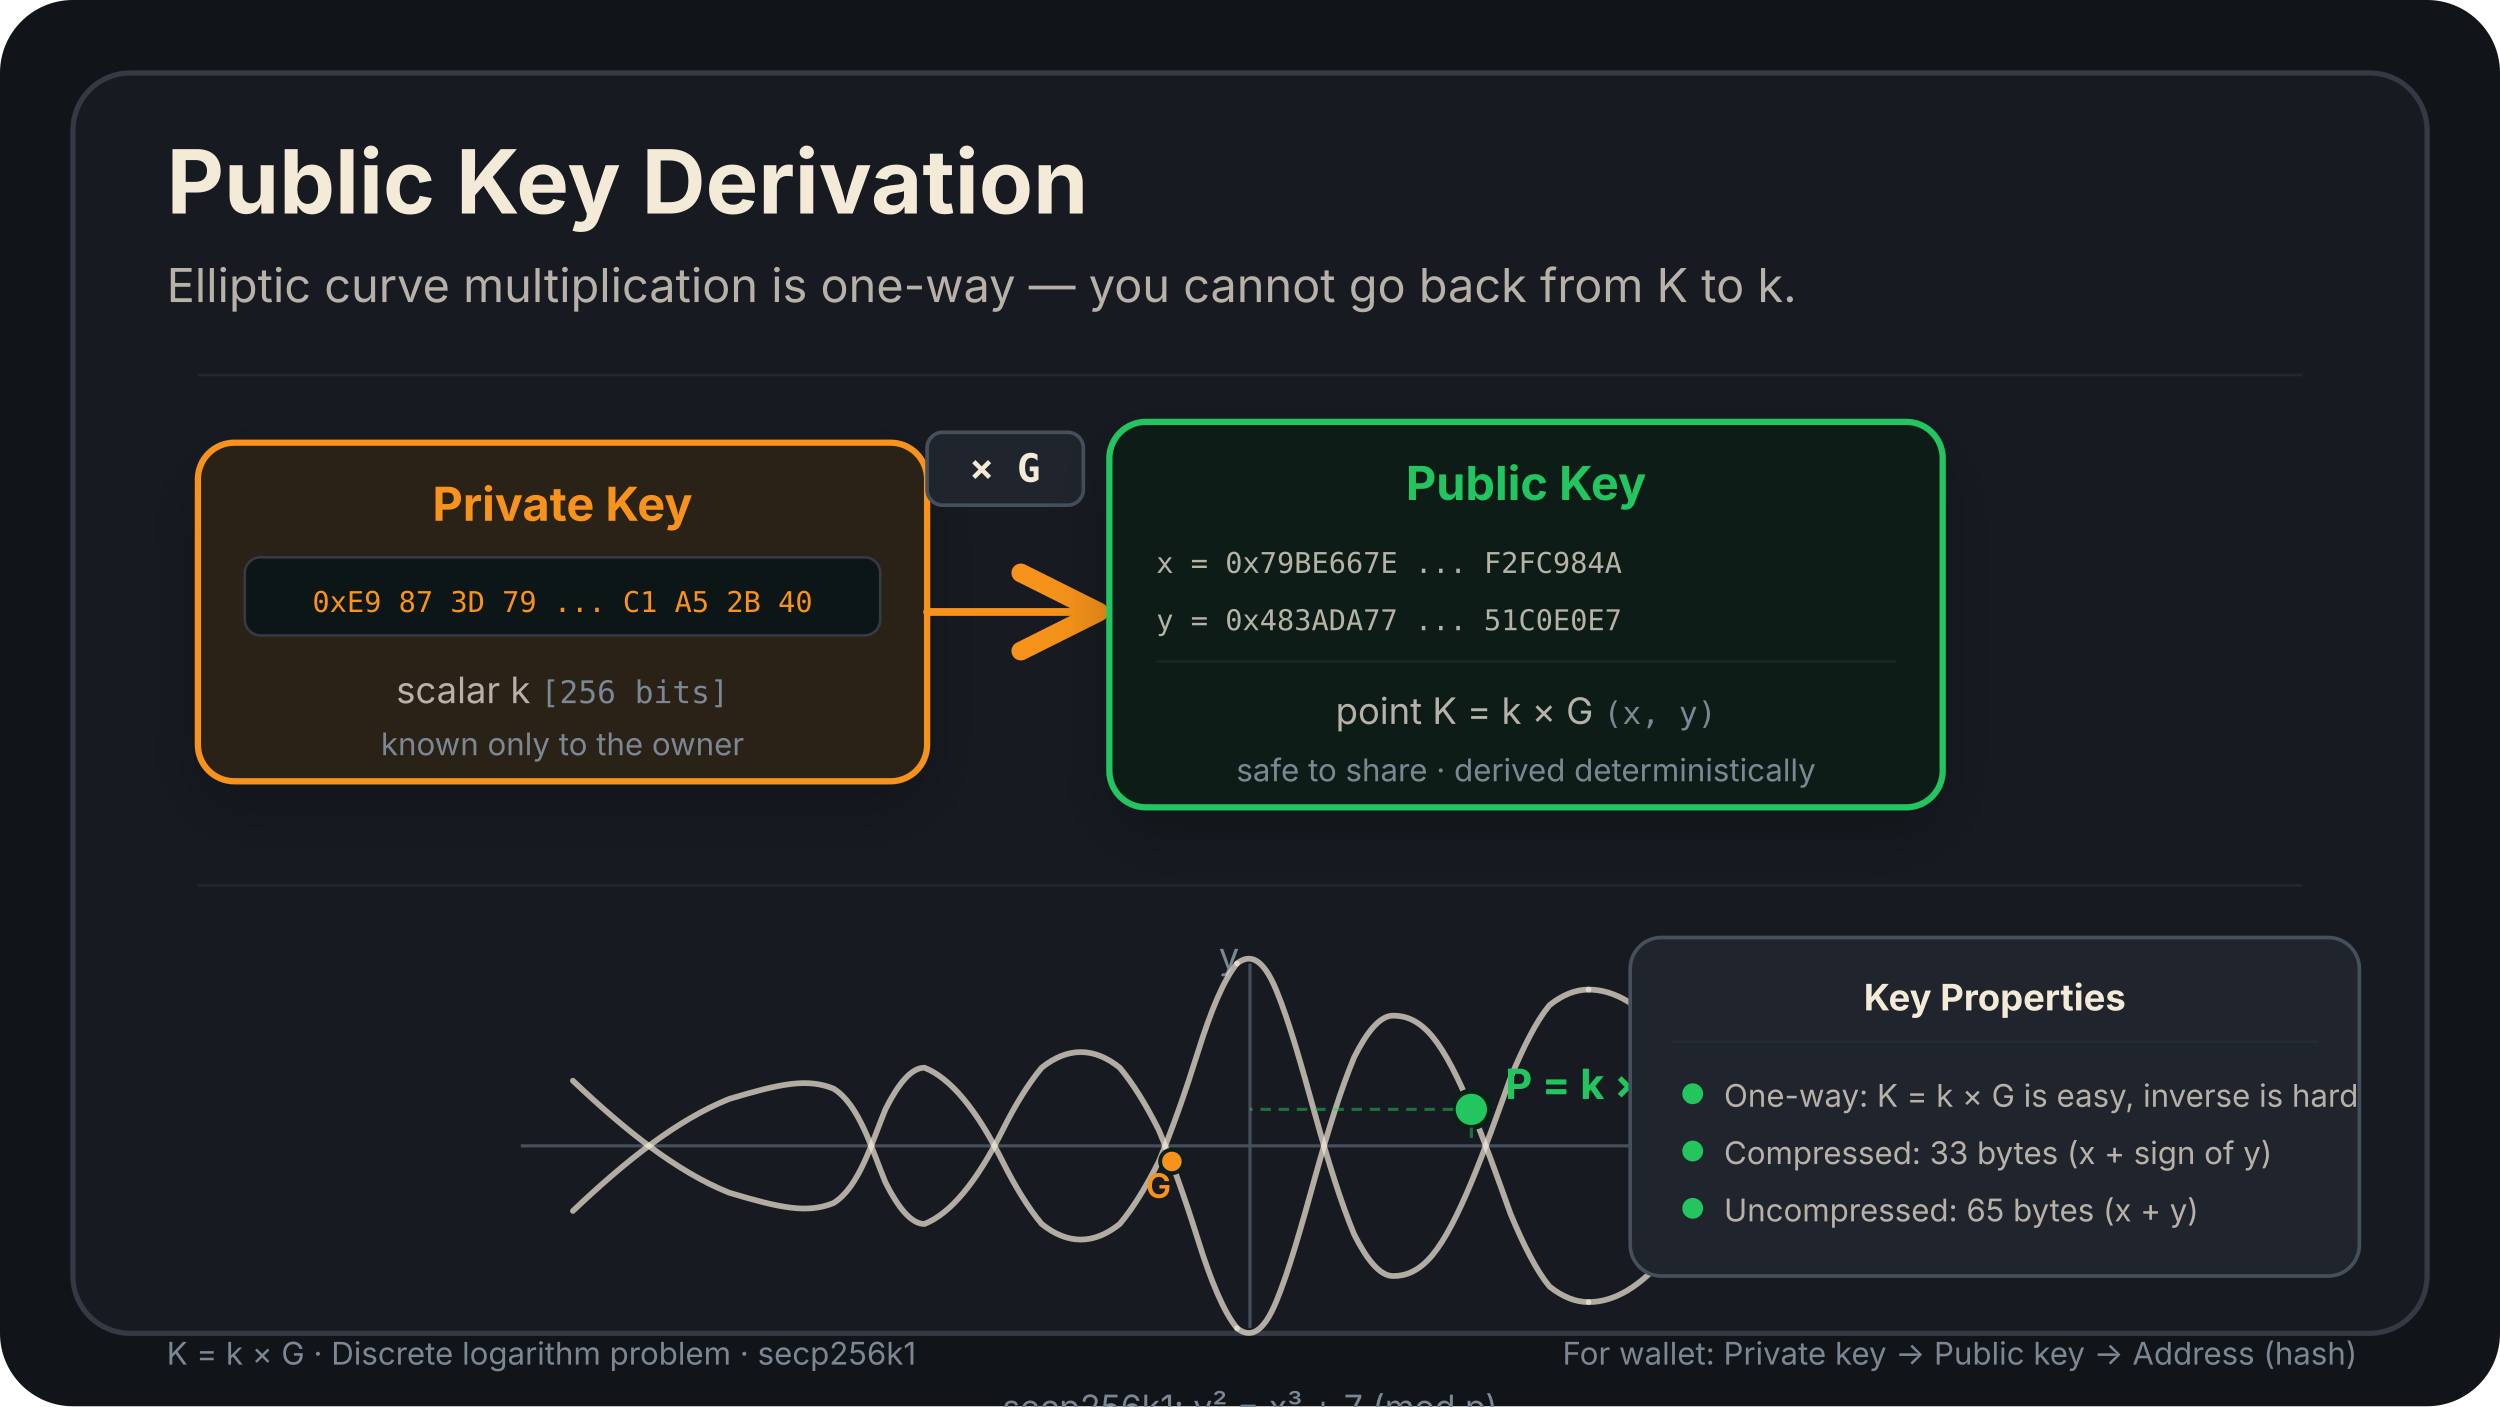
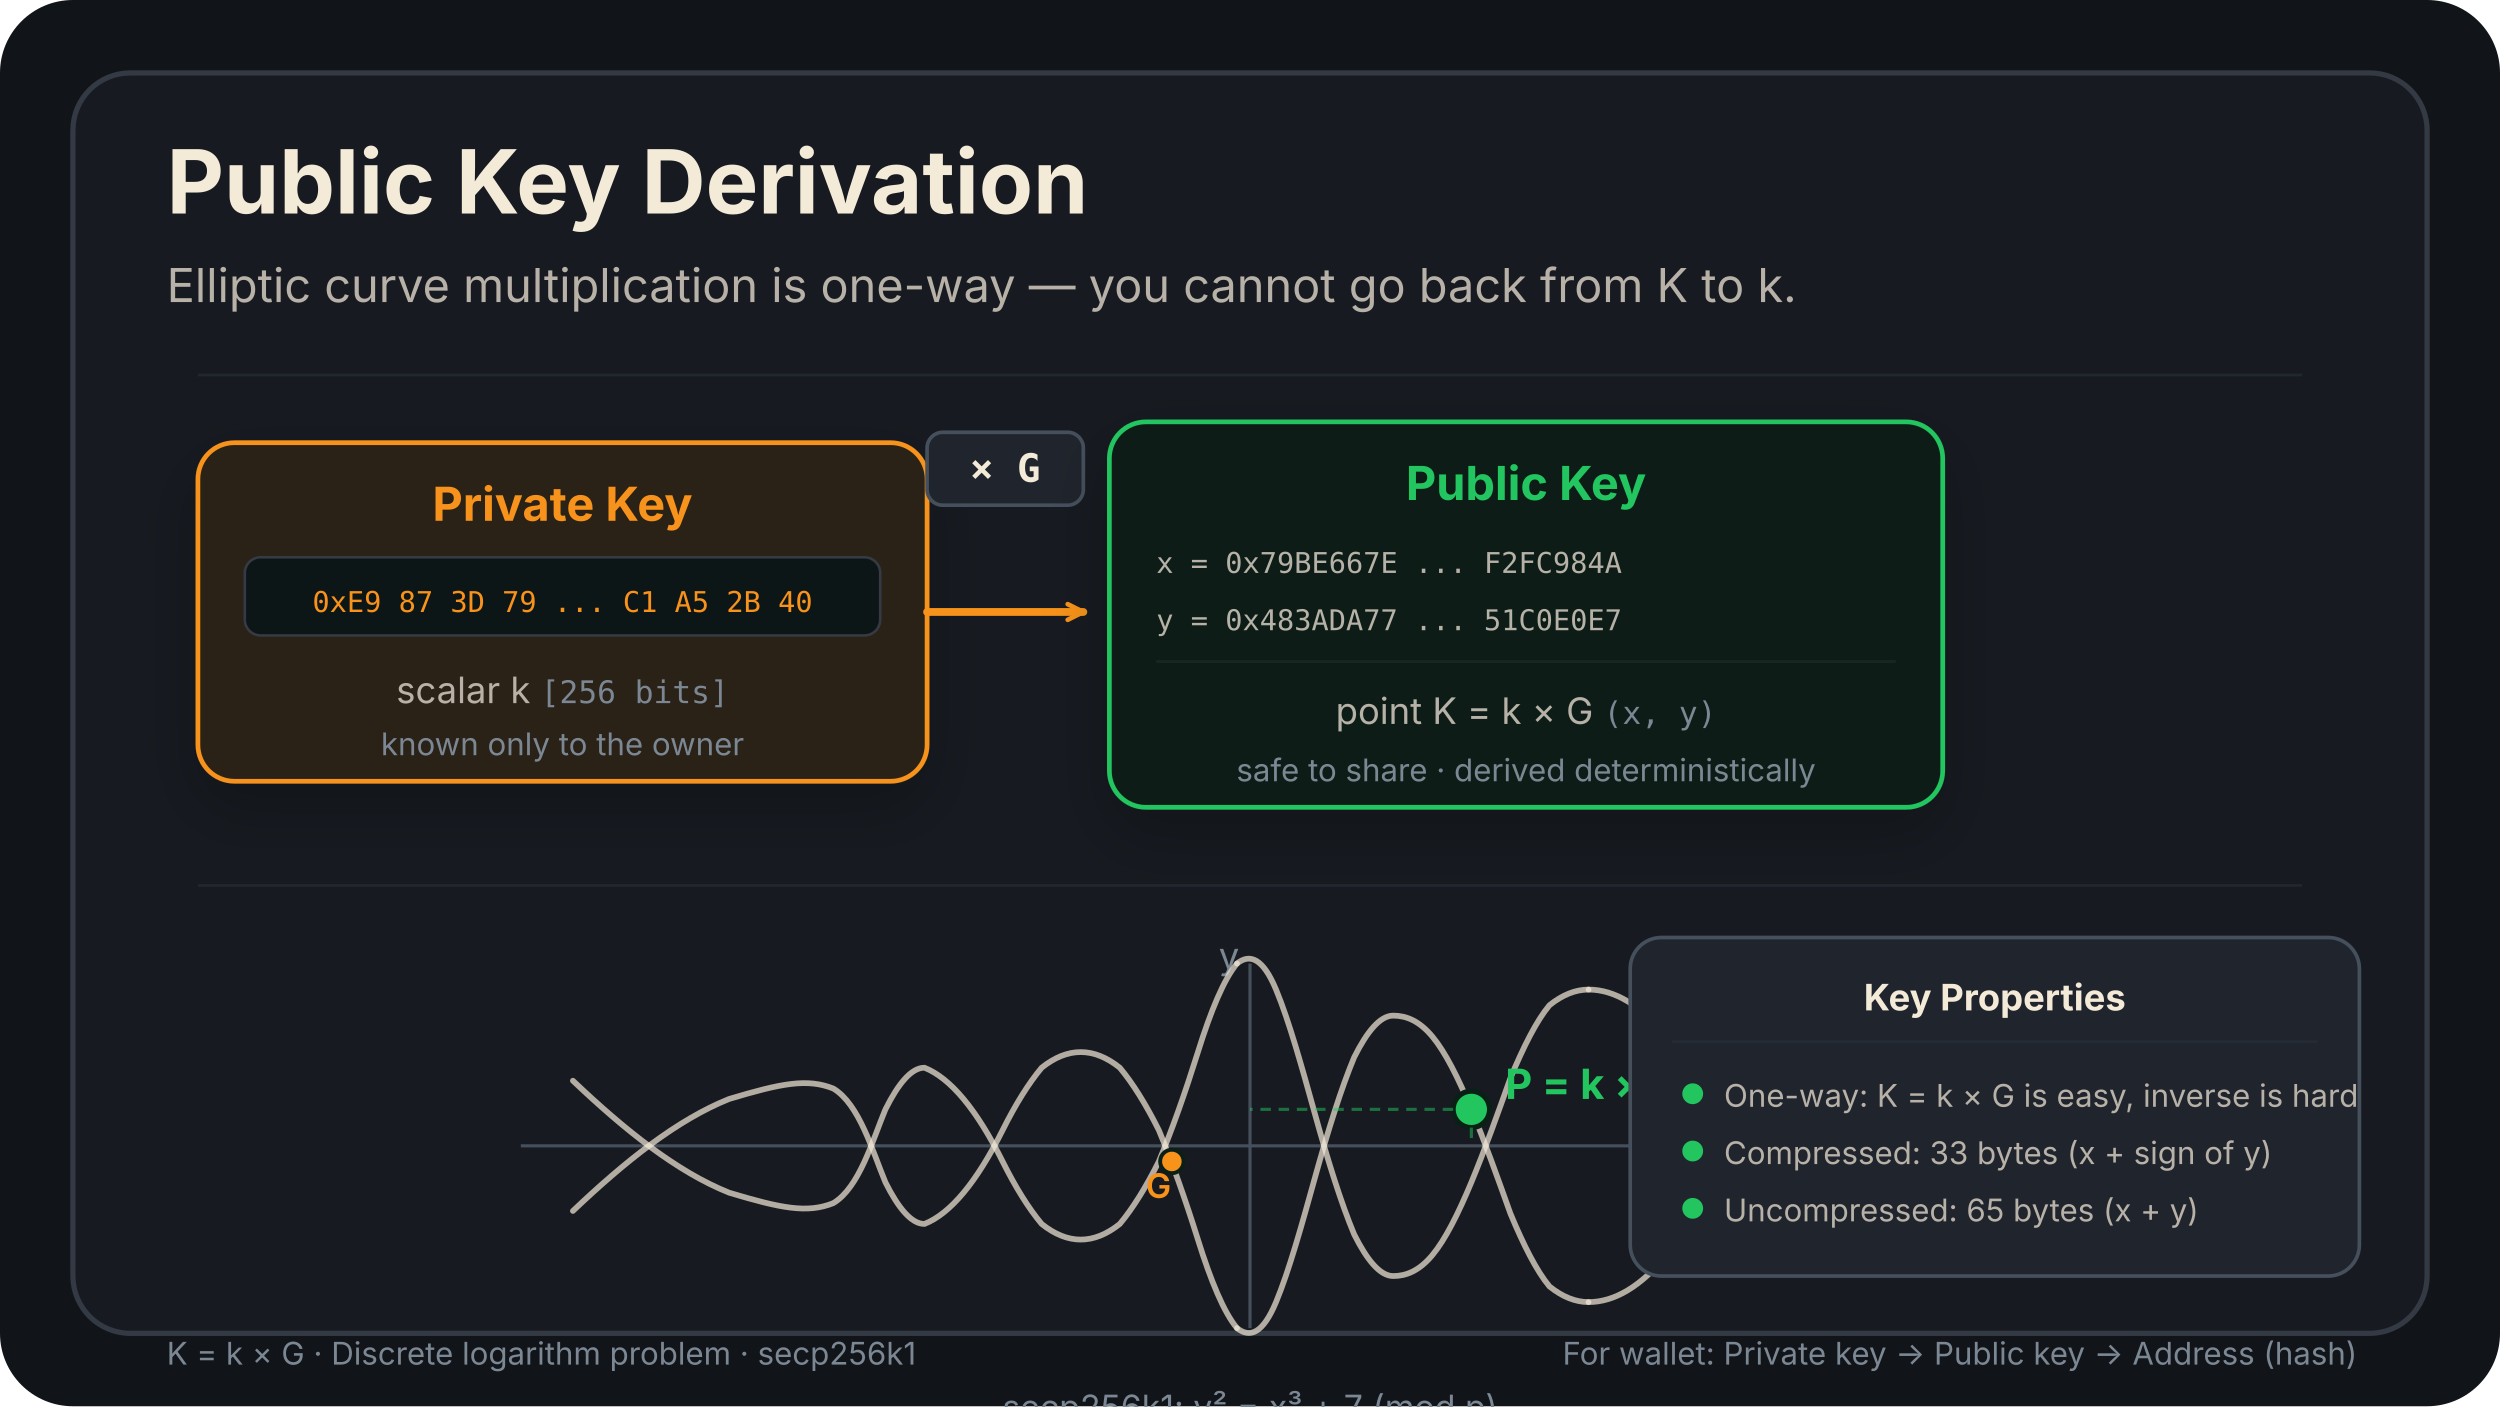
<svg xmlns="http://www.w3.org/2000/svg" width="960" height="540" viewBox="0 0 960 540" fill="none" role="img" aria-labelledby="title desc">
  <defs>
-     <marker id="arrow-orange" markerWidth="14" markerHeight="14" refX="10" refY="7" orient="auto">
-       <path d="M2 2L12 7L2 12" fill="none" stroke="#F7931A" stroke-width="2.4" stroke-linecap="round" stroke-linejoin="round" />
+     <marker id="arrow-orange" markerWidth="10" markerHeight="10" refX="8" refY="5" orient="auto" markerUnits="userSpaceOnUse">
+       <path d="M2 2L8 5L2 8" fill="none" stroke="#F7931A" stroke-width="1.8" stroke-linecap="round" stroke-linejoin="round" />
    </marker>
-     <marker id="arrow-green" markerWidth="14" markerHeight="14" refX="10" refY="7" orient="auto">
-       <path d="M2 2L12 7L2 12" fill="none" stroke="#22C55E" stroke-width="2.4" stroke-linecap="round" stroke-linejoin="round" />
+     <marker id="arrow-green" markerWidth="10" markerHeight="10" refX="8" refY="5" orient="auto" markerUnits="userSpaceOnUse">
+       <path d="M2 2L8 5L2 8" fill="none" stroke="#22C55E" stroke-width="1.8" stroke-linecap="round" stroke-linejoin="round" />
    </marker>
-     <marker id="arrow-muted" markerWidth="14" markerHeight="14" refX="10" refY="7" orient="auto">
-       <path d="M2 2L12 7L2 12" fill="none" stroke="#7C8794" stroke-width="2.4" stroke-linecap="round" stroke-linejoin="round" />
+     <marker id="arrow-muted" markerWidth="10" markerHeight="10" refX="8" refY="5" orient="auto" markerUnits="userSpaceOnUse">
+       <path d="M2 2L8 5L2 8" fill="none" stroke="#7C8794" stroke-width="1.8" stroke-linecap="round" stroke-linejoin="round" />
    </marker>
    <filter id="soft" x="-20%" y="-20%" width="140%" height="140%">
      <feDropShadow dx="0" dy="10" stdDeviation="12" flood-color="#000000" flood-opacity="0.24" />
    </filter>
  </defs>
  <rect width="960" height="540" rx="28" fill="#111418" />
  <rect x="28" y="28" width="904" height="484" rx="22" fill="#171B21" stroke="#343A44" stroke-width="2" />
  <text x="64" y="82" fill="#F4EAD8" font-family="Inter, Arial, sans-serif" font-size="34" font-weight="700">Public Key Derivation</text>
  <text x="64" y="116" fill="#B7B1A8" font-family="Inter, Arial, sans-serif" font-size="18">Elliptic curve multiplication is one-way — you cannot go back from K to k.</text>
  <line x1="76" y1="144" x2="884" y2="144" stroke="#28313B" stroke-width="1" opacity="0.55" />
  <g filter="url(#soft)">
-     <rect x="76" y="170" width="280" height="130" rx="14" fill="#2A2116" stroke="#F7931A" stroke-width="2.4" />
+     <rect x="76" y="170" width="280" height="130" rx="14" fill="#2A2116" stroke="#F7931A" stroke-width="1.8" />
    <text x="216" y="200" text-anchor="middle" fill="#F7931A" font-family="Inter, Arial, sans-serif" font-size="18" font-weight="700">Private Key</text>
    <rect x="94" y="214" width="244" height="30" rx="6" fill="#111418" stroke="#343A44" stroke-width="1" />
    <text x="216" y="235" text-anchor="middle" fill="#F7931A" font-family="JetBrains Mono, monospace" font-size="11">0xE9 87 3D 79 ... C1 A5 2B 40</text>
    <text x="216" y="270" text-anchor="middle" fill="#B7B1A8" font-family="Inter, Arial, sans-serif" font-size="14">scalar k <tspan fill="#7C8794" font-family="JetBrains Mono, monospace" font-size="12">[256 bits]</tspan>
    </text>
    <text x="216" y="290" text-anchor="middle" fill="#7C8794" font-family="Inter, Arial, sans-serif" font-size="12">known only to the owner</text>
  </g>
  <path d="M356 235L416 235" stroke="#F7931A" stroke-width="3" stroke-linecap="round" marker-end="url(#arrow-orange)" />
  <rect x="356" y="166" width="60" height="28" rx="6" fill="#20252D" stroke="#46505C" stroke-width="1.4" />
  <text x="386" y="185" text-anchor="middle" fill="#F4EAD8" font-family="JetBrains Mono, monospace" font-size="15" font-weight="700">× G</text>
  <g filter="url(#soft)">
-     <rect x="426" y="162" width="320" height="148" rx="14" fill="#0A1F16" stroke="#22C55E" stroke-width="2.4" />
+     <rect x="426" y="162" width="320" height="148" rx="14" fill="#0A1F16" stroke="#22C55E" stroke-width="1.8" />
    <text x="586" y="192" text-anchor="middle" fill="#22C55E" font-family="Inter, Arial, sans-serif" font-size="18" font-weight="700">Public Key</text>
    <text x="444" y="220" fill="#B7B1A8" font-family="JetBrains Mono, monospace" font-size="11">x = 0x79BE667E ... F2FC984A</text>
    <text x="444" y="242" fill="#B7B1A8" font-family="JetBrains Mono, monospace" font-size="11">y = 0x483ADA77 ... 51C0E0E7</text>
    <line x1="444" y1="254" x2="728" y2="254" stroke="#28313B" stroke-width="1" opacity="0.4" />
    <text x="586" y="278" text-anchor="middle" fill="#B7B1A8" font-family="Inter, Arial, sans-serif" font-size="14">point K = k × G <tspan fill="#7C8794" font-family="JetBrains Mono, monospace" font-size="12">(x, y)</tspan>
    </text>
    <text x="586" y="300" text-anchor="middle" fill="#7C8794" font-family="Inter, Arial, sans-serif" font-size="12">safe to share · derived deterministically</text>
  </g>
  <line x1="76" y1="340" x2="884" y2="340" stroke="#28313B" stroke-width="1" opacity="0.55" />
  <g transform="translate(480, 440)">
    <line x1="-280" y1="0" x2="280" y2="0" stroke="#46505C" stroke-width="1.2" />
    <line x1="0" y1="70" x2="0" y2="-70" stroke="#46505C" stroke-width="1.2" />
    <text x="270" y="16" fill="#7C8794" font-family="Inter, Arial, sans-serif" font-size="14" text-anchor="end">x</text>
    <text x="-12" y="-68" fill="#7C8794" font-family="Inter, Arial, sans-serif" font-size="14">y</text>
    <path d="M-260,25 C-240,6 -220,-10 -200,-18 C-180,-24 -170,-26 -160,-22 C-150,-16 -145,2 -140,14 C-135,24 -130,30 -125,30 C-120,28 -115,24 -110,18 C-105,12 -100,4 -95,-6 C-90,-16 -85,-24 -80,-30 C-75,-34 -70,-36 -65,-36 C-60,-36 -55,-34 -50,-30 C-45,-24 -40,-16 -35,-6 C-30,6 -25,20 -20,36 C-15,52 -10,64 -5,70" fill="none" stroke="#F4EAD8" stroke-width="2.2" stroke-linecap="round" opacity="0.7" />
    <path d="M-5,70 C0,74 5,72 10,60 C15,48 20,30 25,12 C30,-6 35,-22 40,-34 C45,-44 50,-50 55,-50 C60,-50 65,-48 70,-42 C75,-36 80,-26 85,-14 C90,-2 95,12 100,26 C105,38 110,48 115,54 C120,58 125,60 130,60" fill="none" stroke="#F4EAD8" stroke-width="2.2" stroke-linecap="round" opacity="0.7" />
    <path d="M130,60 C140,60 150,54 160,42 C170,28 180,10 190,-4 C200,-18 210,-28 220,-32 C230,-34 240,-30 250,-20 C255,-14 258,-8 260,0" fill="none" stroke="#F4EAD8" stroke-width="2.2" stroke-linecap="round" opacity="0.7" />
    <path d="M-260,-25 C-240,-6 -220,10 -200,18 C-180,24 -170,26 -160,22 C-150,16 -145,-2 -140,-14 C-135,-24 -130,-30 -125,-30 C-120,-28 -115,-24 -110,-18 C-105,-12 -100,-4 -95,6 C-90,16 -85,24 -80,30 C-75,34 -70,36 -65,36 C-60,36 -55,34 -50,30 C-45,24 -40,16 -35,6 C-30,-6 -25,-20 -20,-36 C-15,-52 -10,-64 -5,-70" fill="none" stroke="#F4EAD8" stroke-width="2.2" stroke-linecap="round" opacity="0.7" />
    <path d="M-5,-70 C0,-74 5,-72 10,-60 C15,-48 20,-30 25,-12 C30,6 35,22 40,34 C45,44 50,50 55,50 C60,50 65,48 70,42 C75,36 80,26 85,14 C90,2 95,-12 100,-26 C105,-38 110,-48 115,-54 C120,-58 125,-60 130,-60" fill="none" stroke="#F4EAD8" stroke-width="2.2" stroke-linecap="round" opacity="0.7" />
    <path d="M130,-60 C140,-60 150,-54 160,-42 C170,-28 180,-10 190,4 C200,18 210,28 220,32 C230,34 240,30 250,20 C255,14 258,8 260,0" fill="none" stroke="#F4EAD8" stroke-width="2.2" stroke-linecap="round" opacity="0.7" />
    <circle cx="85" cy="-14" r="7" fill="#22C55E" stroke="#0A1F16" stroke-width="2" />
    <circle cx="85" cy="-14" r="3" fill="#22C55E" />
    <line x1="85" y1="-14" x2="85" y2="0" stroke="#22C55E" stroke-width="1.2" stroke-dasharray="4 3" opacity="0.5" />
    <line x1="85" y1="-14" x2="0" y2="-14" stroke="#22C55E" stroke-width="1.2" stroke-dasharray="4 3" opacity="0.5" />
    <text x="98" y="-18" fill="#22C55E" font-family="Inter, Arial, sans-serif" font-size="16" font-weight="700">P = k × G</text>
    <circle cx="-30" cy="6" r="4.5" fill="#F7931A" stroke="#0A1F16" stroke-width="1.5" />
    <text x="-40" y="20" fill="#F7931A" font-family="Inter, Arial, sans-serif" font-size="13" font-weight="600">G</text>
    <text x="0" y="105" text-anchor="middle" fill="#7C8794" font-family="Inter, Arial, sans-serif" font-size="13">secp256k1: y² = x³ + 7  (mod p)</text>
  </g>
  <g transform="translate(626, 360)">
    <rect x="0" y="0" width="280" height="130" rx="12" fill="#20252D" stroke="#46505C" stroke-width="1.4" />
    <text x="140" y="28" text-anchor="middle" fill="#F4EAD8" font-family="Inter, Arial, sans-serif" font-size="14" font-weight="700">Key Properties</text>
    <line x1="16" y1="40" x2="264" y2="40" stroke="#28313B" stroke-width="1" opacity="0.5" />
    <circle cx="24" cy="60" r="4" fill="#22C55E" />
    <text x="36" y="65" fill="#B7B1A8" font-family="Inter, Arial, sans-serif" font-size="12">One-way: K = k × G is easy, inverse is hard</text>
    <circle cx="24" cy="82" r="4" fill="#22C55E" />
    <text x="36" y="87" fill="#B7B1A8" font-family="Inter, Arial, sans-serif" font-size="12">Compressed: 33 bytes (x + sign of y)</text>
    <circle cx="24" cy="104" r="4" fill="#22C55E" />
    <text x="36" y="109" fill="#B7B1A8" font-family="Inter, Arial, sans-serif" font-size="12">Uncompressed: 65 bytes (x + y)</text>
  </g>
  <text x="64" y="524" fill="#7C8794" font-family="Inter, Arial, sans-serif" font-size="12">K = k × G  ·  Discrete logarithm problem  ·  secp256k1</text>
  <text x="600" y="524" fill="#7C8794" font-family="Inter, Arial, sans-serif" font-size="12">For wallet: Private key → Public key → Address (hash)</text>
</svg>
